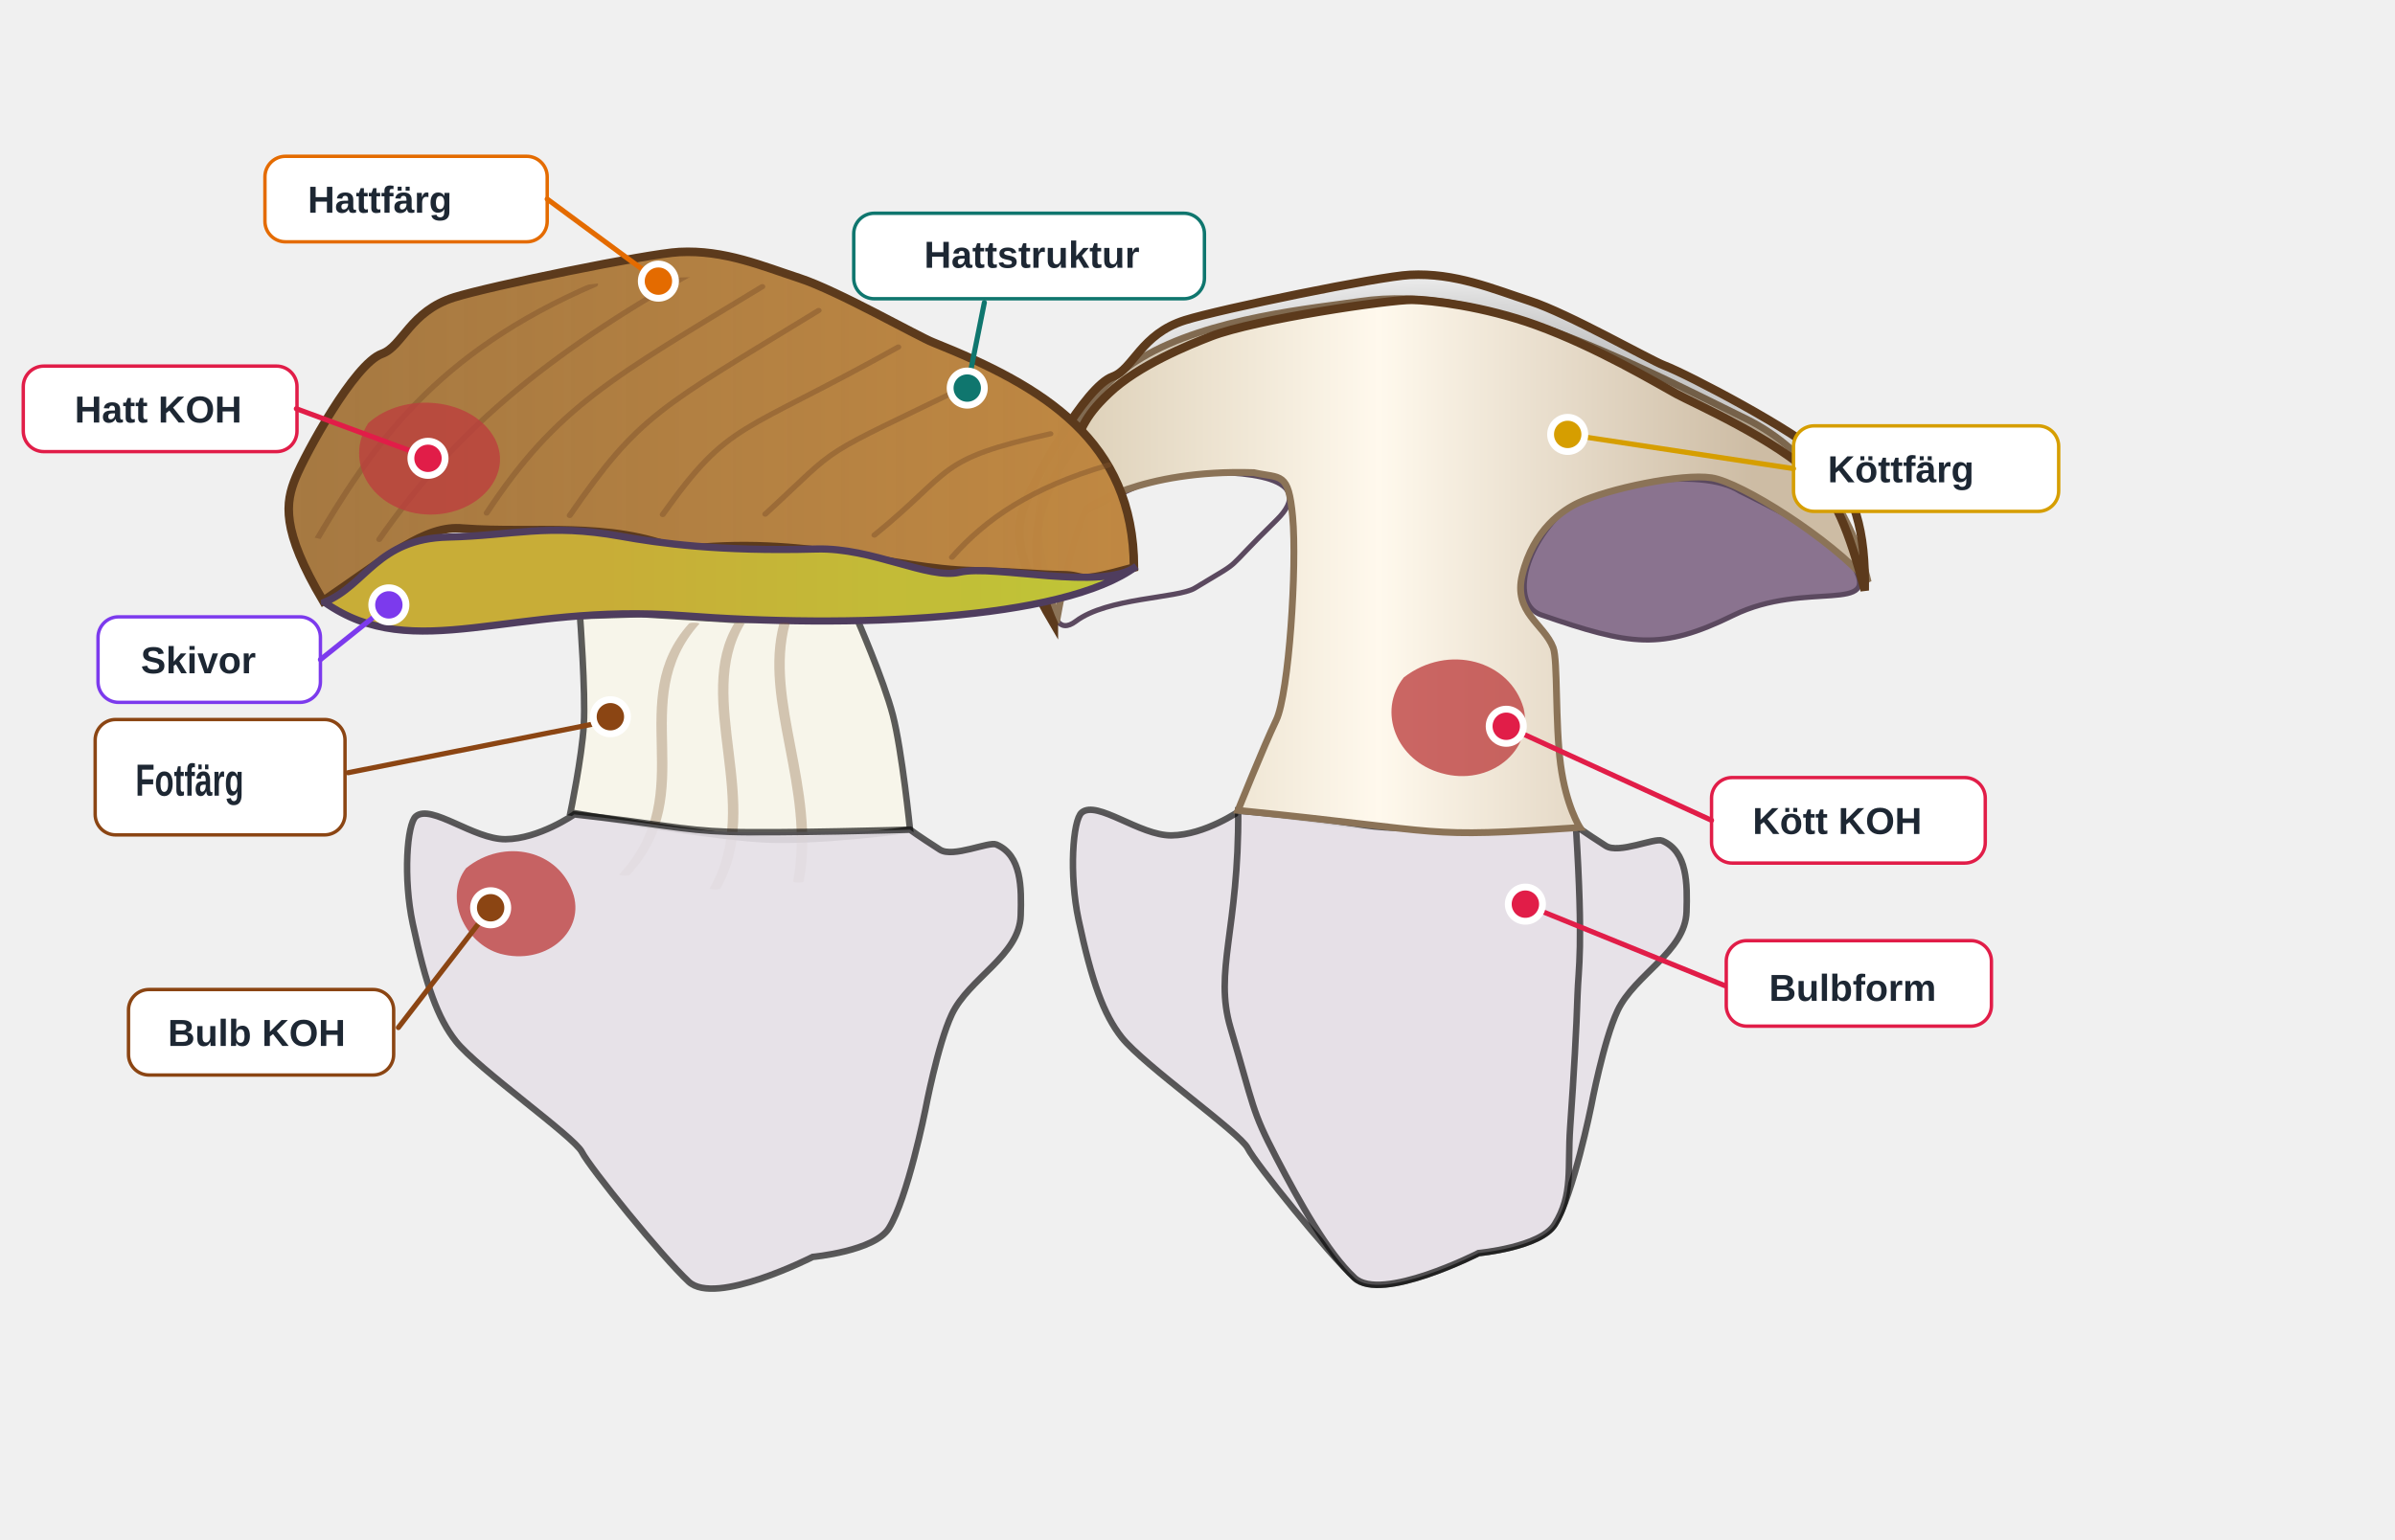
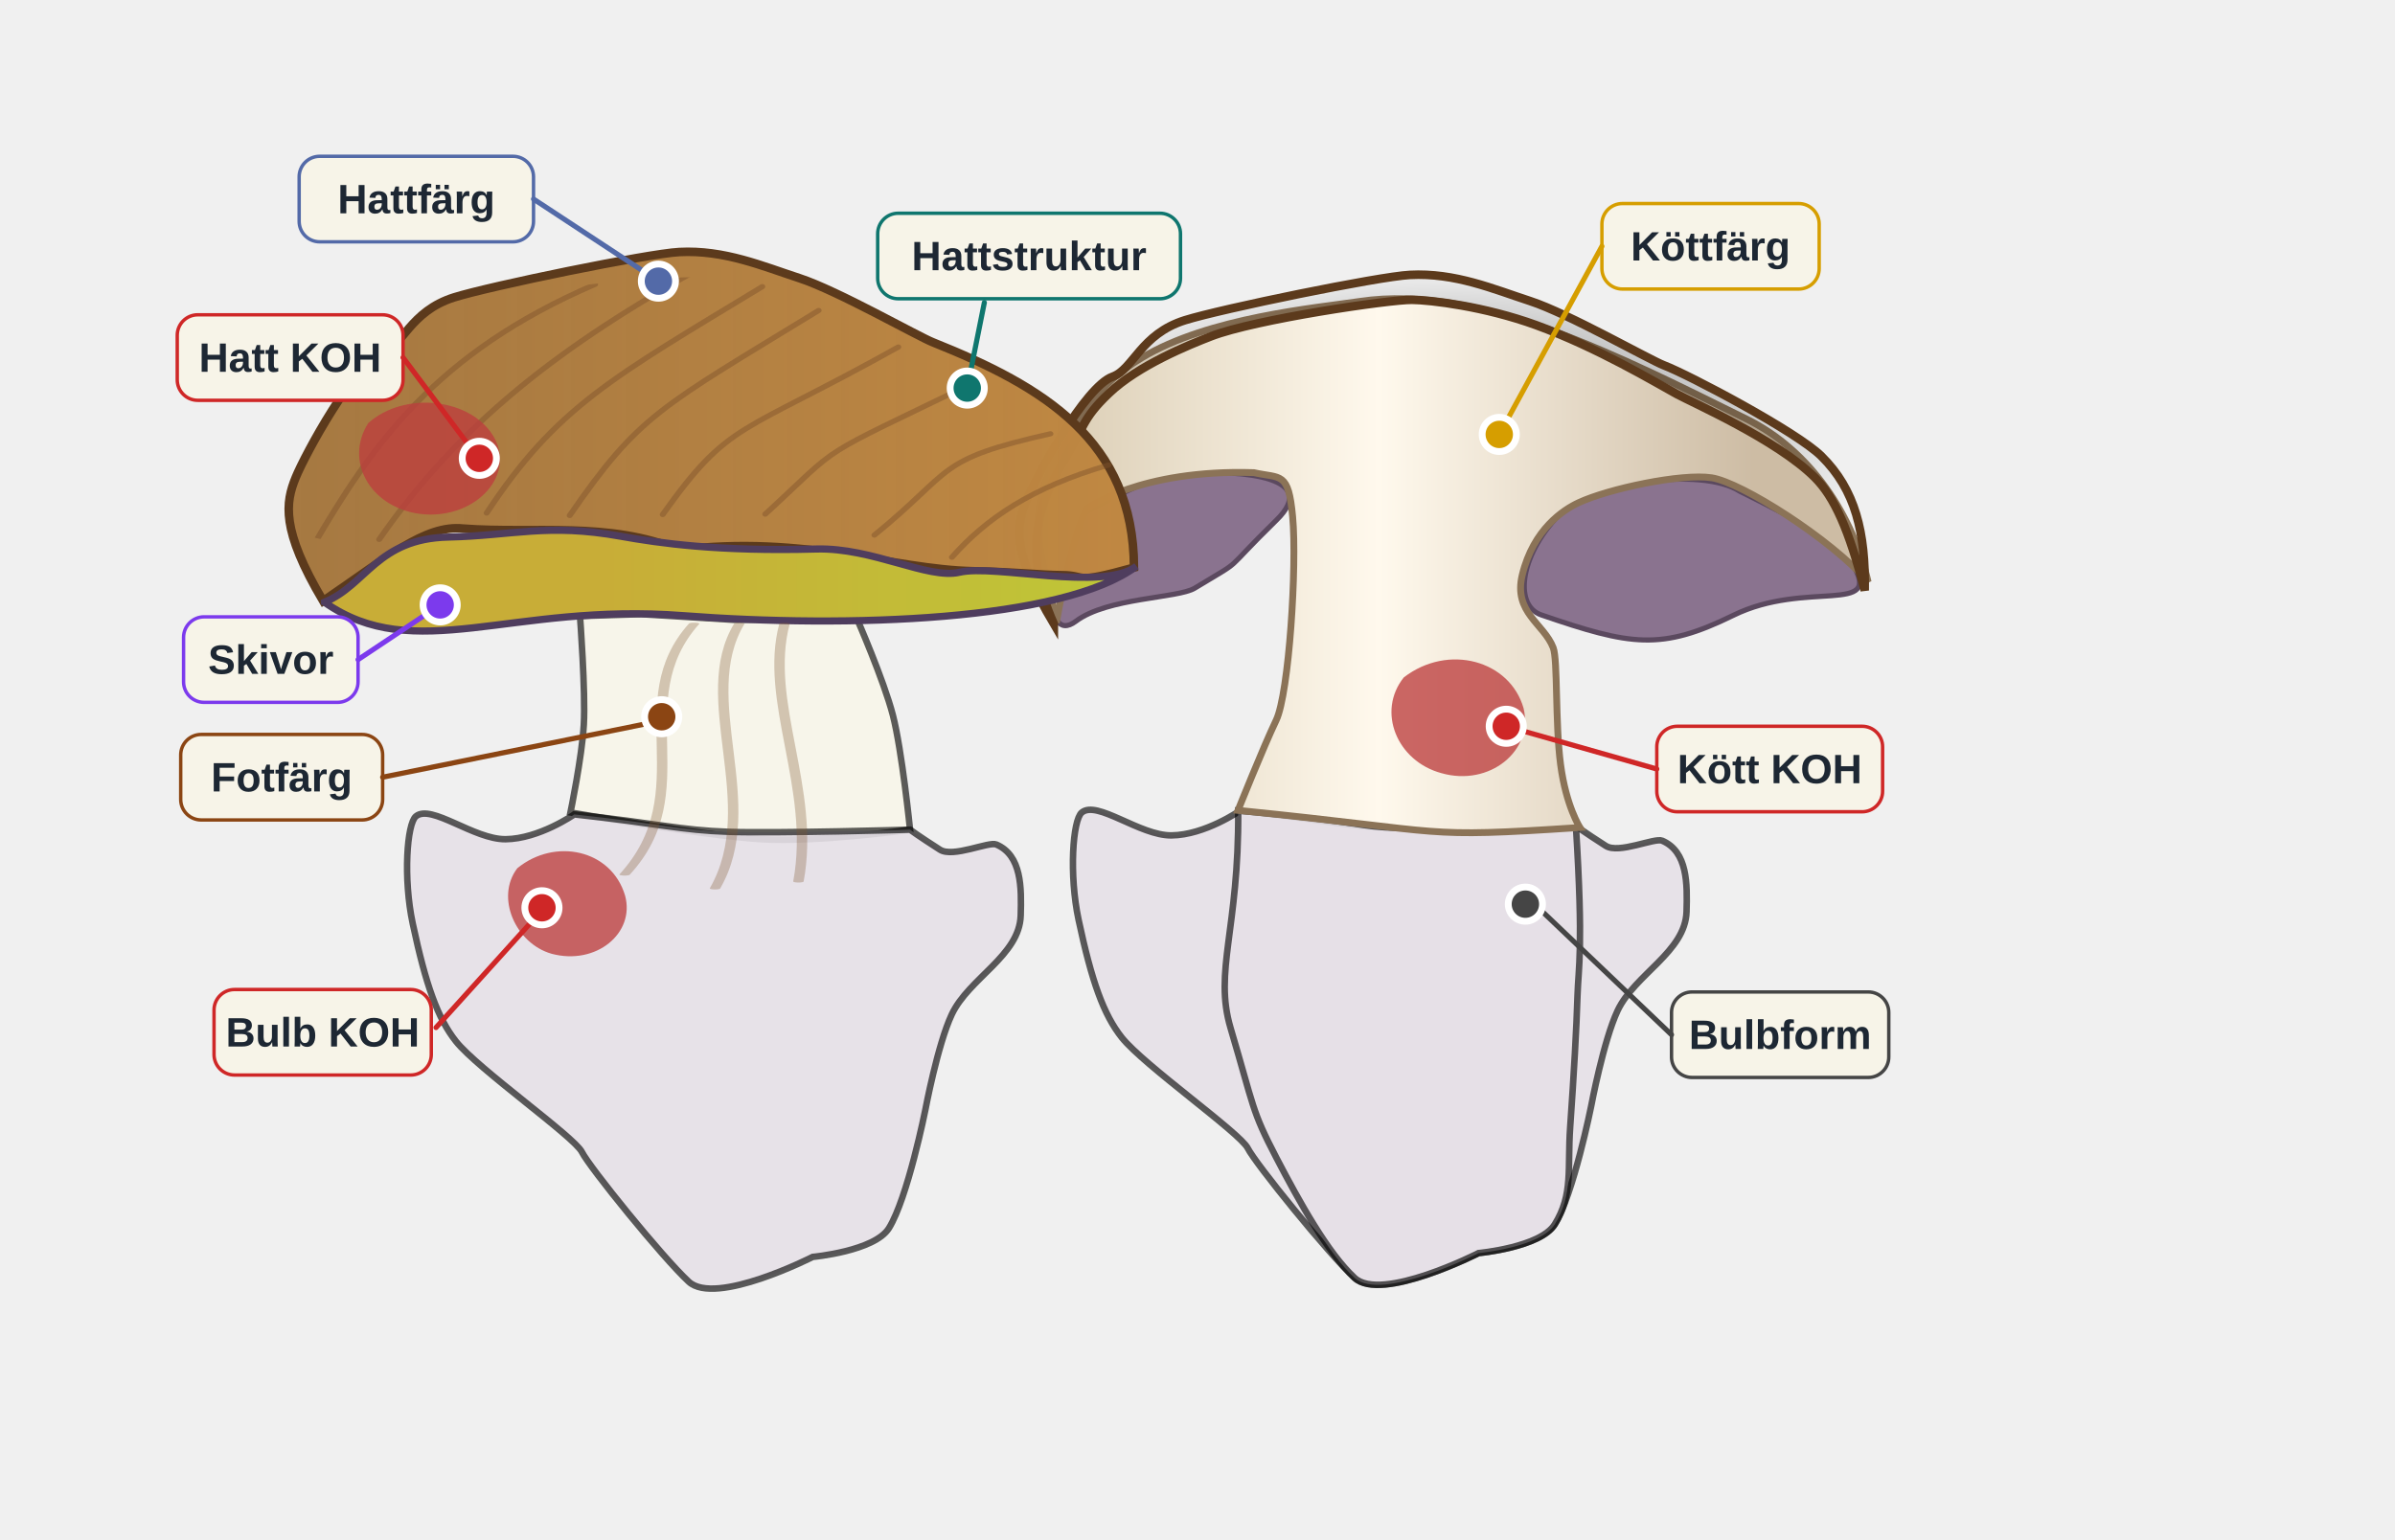
<svg xmlns="http://www.w3.org/2000/svg" xmlns:xlink="http://www.w3.org/1999/xlink" viewBox="0 0 1400 900" width="1400" height="900" version="1.1" id="svg55" xml:space="preserve">
  <defs id="defs14">
    <linearGradient id="linearGradient67">
      <stop style="stop-color:#a17136;stop-opacity:0.938;" offset="0" id="stop67" />
      <stop style="stop-color:#c08842;stop-opacity:1;" offset="1" id="stop68" />
    </linearGradient>
    <linearGradient id="linearGradient64">
      <stop style="stop-color:#000000;stop-opacity:0.73;" offset="0" id="stop64" />
      <stop style="stop-color:#000000;stop-opacity:0;" offset="1" id="stop65" />
    </linearGradient>
    <linearGradient id="linearGradient55">
      <stop style="stop-color:#c8ad37;stop-opacity:1;" offset="0.338" id="stop55" />
      <stop style="stop-color:#bec837;stop-opacity:1;" offset="1" id="stop56" />
    </linearGradient>
    <radialGradient id="capGradient" cx="48%" cy="28%" r="72%">
      <stop offset="0" stop-color="#f3d77c" id="stop1" style="stop-color:#f3d77c;stop-opacity:0;" />
      <stop offset="0.433" stop-color="#d8a43f" id="stop2" />
      <stop offset="100%" stop-color="#9a6326" id="stop3" />
    </radialGradient>
    <linearGradient id="stipeGradient" x1="0%" x2="100%">
      <stop offset="0%" stop-color="#b98f63" id="stop4" />
      <stop offset="25%" stop-color="#ead8b8" id="stop5" />
      <stop offset="55%" stop-color="#f6ead4" id="stop6" />
      <stop offset="82%" stop-color="#d7b58a" id="stop7" />
      <stop offset="100%" stop-color="#9f714f" id="stop8" />
    </linearGradient>
    <linearGradient id="fleshGradient" x1="1023.247" x2="1524.282" gradientTransform="matrix(0.7947127,0,0,1.258316,-187.3606,-4.460966)" y1="142.551" y2="142.551" gradientUnits="userSpaceOnUse">
      <stop offset="0%" stop-color="#ddd0b8" id="stop9" />
      <stop offset="45%" stop-color="#fff9ed" id="stop10" />
      <stop offset="100%" stop-color="#cdbca4" id="stop11" />
    </linearGradient>
    <linearGradient id="gillGradient" x1="51.338" y1="760.224" x2="51.338" y2="917.525" gradientTransform="matrix(3.092222,0,0,0.3560991,-37.36537,0.8241328)" gradientUnits="userSpaceOnUse">
      <stop offset="0%" stop-color="#7c6493" id="stop12" />
      <stop offset="100%" stop-color="#584268" id="stop13" />
    </linearGradient>
    <filter id="softSpot" x="-40%" y="-40%" width="180%" height="180%">
      <feGaussianBlur stdDeviation="5" id="feGaussianBlur13" />
    </filter>
    <clipPath id="capClip">
      <path d="M120 270 C165 105 520 85 610 270 C555 322 175 327 120 270 Z" id="path13" />
    </clipPath>
    <clipPath id="sectionCapClip">
      <path d="M790 270 C845 120 1160 105 1235 275 C1168 325 860 327 790 270 Z" id="path14" />
    </clipPath>
    <style id="style14">
-       .label { font: 600 22px Arial, sans-serif; fill:#1d2733; }
+       .label { font: 600 24px Arial, sans-serif; fill:#1d2733; }
      .title { font: 700 38px Arial, sans-serif; fill:#17202a; }
      .subtitle { font: 24px Arial, sans-serif; fill:#667085; }
      .leader { fill:none; stroke-width:3; stroke-linecap:round; }
      .hotspot { cursor:pointer; }
      .box { fill:#fff; stroke-width:2; rx:12; ry:12; }
      .fibre { fill:none; stroke:#7d522b; stroke-width:3; stroke-linecap:round; opacity:.55; }
      .gill-line { fill:none; stroke:#d1bfdc; stroke-width:2; opacity:.85; }
      .section-line { fill:none; stroke:#c7b497; stroke-width:2; opacity:.6; }
    </style>
    <linearGradient xlink:href="#linearGradient55" id="linearGradient56" x1="121.534" y1="299.526" x2="607.64" y2="299.526" gradientUnits="userSpaceOnUse" gradientTransform="translate(66.9145,78.06691)" />
    <radialGradient xlink:href="#linearGradient64" id="radialGradient65" cx="841.873" cy="259.86" fx="841.873" fy="259.86" r="249.566" gradientTransform="matrix(1,0,0,0.4166365,0,151.5926)" gradientUnits="userSpaceOnUse" />
    <linearGradient xlink:href="#linearGradient67" id="linearGradient68" x1="165.17" y1="247.622" x2="664.275" y2="247.622" gradientUnits="userSpaceOnUse" />
  </defs>
  <g id="mushroom-interior" transform="translate(1.115242,2.230483)" style="display:inline">
-     <path d="m 631.87,298.227 c -21.802,22.958 -24.003,77.786 -4.106,62.814 18.504,-13.924 59.568,-13.332 69.496,-19.349 30.992,-18.782 14.071,-6.814 47.755,-39.773 25.274,-24.73 -16.897,-29.483 -54.342,-27.496 -17.371,-0.243 -58.803,23.805 -58.803,23.805 z" fill="#8a738f" stroke="#5b495f" stroke-width="3" id="Gill_L" style="display:inline;fill:#8a738f;fill-opacity:0" />
+     <path d="m 631.87,298.227 c -21.802,22.958 -24.003,77.786 -4.106,62.814 18.504,-13.924 59.568,-13.332 69.496,-19.349 30.992,-18.782 14.071,-6.814 47.755,-39.773 25.274,-24.73 -16.897,-29.483 -54.342,-27.496 -17.371,-0.243 -58.803,23.805 -58.803,23.805 z" fill="#8a738f" stroke="#5b495f" stroke-width="3" id="Gill_L" style="display:inline;fill:#8a738f;fill-opacity:1" />
    <path d="m 1081.978,328.108 c 17.573,29.438 -27.561,8.69 -69.841,29.442 -42.279,20.752 -59.86,17.783 -112.352,-0.245 -16.605,-5.703 -12.281,-36.871 12.876,-60.894 16.596,-15.848 80.75,-26.044 103.31,-11.337 0,0 26.03,12.765 43.231,22.564 16.244,9.254 22.777,20.469 22.777,20.469 z" fill="#8a738f" stroke="#5b495f" stroke-width="3" id="Gill_R" style="display:inline" />
    <path style="display:inline;fill:#e6e0e7;fill-opacity:0.9;stroke:#000000;stroke-width:3.8;stroke-dasharray:none;stroke-opacity:0.627" d="m 724.907,473.978 c 49.233,5.268 61.911,9.237 90.328,10.189 28.745,0.963 105.954,-1.267 105.954,-1.267 0,0 4.921,3.665 17.472,11.697 7.619,4.876 28.571,-4.906 32.96,-3.027 14.916,6.383 14.732,25.299 14.252,41.516 -0.695,23.511 -30.327,36.616 -40.324,57.907 -8.209,17.483 -15.438,55.848 -15.438,55.848 0,0 -10.346,51.52 -21.269,69.076 -8.381,13.47 -44.531,16.798 -44.531,16.798 0,0 -56.877,28.996 -72.491,14.498 -15.613,-14.498 -57.993,-66.915 -62.454,-75.836 -4.461,-8.922 -60.79,-48.554 -73.606,-64.684 -10.631,-13.38 -17.568,-32.697 -25.28,-68.882 -5.632,-26.422 -3.406,-58.349 1.86,-62.716 8.949,-7.422 33.848,13.553 52.416,13.383 19.555,-0.179 40.149,-14.498 40.149,-14.498 z" id="Bulb_kantad" transform="translate(-1.115242,-2.230483)" />
    <path style="display:none;fill:#e6e0e7;fill-opacity:0.9;stroke:#000000;stroke-width:3.8;stroke-dasharray:none;stroke-opacity:0.627" d="m 722.677,473.978 c 67.539,6.059 81.985,10.352 98.135,11.305 28.711,1.693 51.286,0.306 100.378,-2.383 18.98,49.727 30.433,50.421 29.936,79.096 -0.335,19.311 -13.222,56.77 -21.014,84.844 -6.443,23.214 -10.346,51.52 -21.269,69.076 -8.381,13.47 -44.531,16.798 -44.531,16.798 0,0 -56.877,28.996 -72.491,14.498 -15.613,-14.498 -57.993,-66.915 -62.454,-75.836 -4.461,-8.922 -15.533,-18.903 -45.725,-60.223 -27.431,-37.541 -3.97,-125.39 39.033,-137.175 z" id="path58" transform="translate(-1.115242,-2.230483)" />
    <path style="display:inline;fill:#e6e0e7;fill-opacity:0.9;stroke:#000000;stroke-width:3.8;stroke-dasharray:none;stroke-opacity:0.627" d="m 723.792,473.978 c 79.807,7.174 66.371,9.237 94.789,10.189 28.745,0.963 53.517,1.422 102.609,-1.267 4.482,72.032 1.437,82.763 0.939,99.171 -0.585,19.305 -2.069,45.617 -4.285,77.037 -1.695,24.032 1.922,39.253 -9.001,56.808 -8.381,13.47 -44.531,16.798 -44.531,16.798 0,0 -56.877,28.996 -72.491,14.498 -15.613,-14.498 -32.159,-44.232 -45.725,-70.26 -14.628,-28.066 -12.867,-28.986 -26.766,-75.836 -9.93,-33.474 4.952,-57.36 4.461,-127.138 z" id="Bulb_saknas" transform="translate(-1.115242,-2.230483)" />
    <path id="section-flesh" class="hotspot" d="m 616.372,361.911 c -4.35,-27.076 -21.646,-60.393 0.175,-95.762 15.9,-25.772 22.103,-42.567 49.673,-59.128 39.468,-23.707 101.713,-29.143 127.668,-33.025 70.248,-10.507 153.472,33.152 225.764,68.712 38.133,18.758 62.476,57.102 71.248,95.323 -21.703,-25.114 -74.052,-58.218 -91.484,-60.892 -17.432,-2.674 -60.248,6.365 -77.82,14.595 -8.685,4.05 -26.339,15.351 -32.876,42.232 -5.351,22 12.699,28.425 18.103,42.578 2.717,7.115 1.072,43.676 4.31,68.295 3.203,24.35 11.303,36.798 11.303,36.798 -95.827,6.304 -72.013,2.808 -199.87,-10.037 0,0 14.81,-37.032 22.305,-52.677 7.495,-15.644 12.27,-90.305 9.629,-118.977 -2.465,-26.768 -6.804,-22.249 -22.682,-25.809 -66.612,-2.106 -97.631,20.942 -97.631,20.942 0,0 -8.082,11.803 -17.814,66.833 z" fill="url(#fleshGradient)" stroke="#8b7357" stroke-width="4" style="display:inline;fill:url(#fleshGradient)" />
    <path id="cap_R" d="m 614.907,362.565 c -24.739,-41.823 -22.02,-57.57 -16.016,-72.241 5.619,-13.731 34.266,-66.572 50.376,-72.298 12.049,-4.283 16.356,-24.904 42.278,-33.009 21.278,-6.653 112.849,-25.521 131.499,-26.5 26.463,-1.389 48.835,8.292 70.324,15.304 22.295,7.275 69.768,34.348 78.156,37.554 14.71,5.622 77.478,38.781 91.982,53.062 20.012,19.704 25.96,44.853 25.396,78.594 -9.168,-35.538 -17.737,-54.653 -29.182,-66.083 -22.08,-22.05 -71.804,-43.885 -80.783,-48.802 -11.649,-6.379 -46.589,-27.354 -82.072,-40.253 -30.396,-11.049 -61.783,-14.688 -72.595,-14.826 -12.851,-0.164 -91.785,11.406 -117.468,21.366 -12.688,4.92 -42.497,16.885 -59.72,33.33 -16.027,15.302 -14.084,19.467 -27.241,41.159 -11.655,19.216 -24.723,49.504 -4.935,93.642 z" fill="url(#capGradient)" stroke="#5c3a1c" stroke-width="5" style="display:inline;fill:url(#radialGradient65);fill-opacity:0.73" />
  </g>
  <g id="mushroom-exterior">
    <g id="cap" class="hotspot">
      <path id="cap_L" d="m 187.77,349.182 c -24.739,-41.823 -22.02,-57.57 -16.016,-72.241 5.619,-13.731 34.266,-66.572 50.376,-72.298 12.049,-4.283 16.356,-24.904 42.278,-33.009 21.278,-6.653 112.849,-25.521 131.499,-26.5 26.463,-1.389 48.835,8.292 70.324,15.304 22.295,7.275 69.768,34.348 78.156,37.554 64.593,25.841 117.124,57.44 117.378,131.655 -36.902,10.261 -26.614,4.554 -41.935,4.446 -13.281,-0.093 -24.285,-1.704 -51.96,-2.334 -48.34,-1.102 -97.379,-21.325 -172.219,-12.418 -40.861,-16.815 -84.016,-9.384 -125.995,-12.5 -22.346,-2.394 -44.798,17.162 -81.886,42.341 z" fill="url(#capGradient)" stroke="#5c3a1c" stroke-width="5" style="display:inline;fill:url(#linearGradient68)" transform="translate(1.115242,2.230483)" />
      <g id="cap-texture-fibrillose" clip-path="url(#capClip)" opacity="0.85" style="display:inline" transform="matrix(1.16424,0,0,1,-5.369584,23.42007)">
        <path d="m 161.379,296.729 c 30,-60 62.01,-113.885 142.01,-153.885" class="fibre" id="path15" />
        <path d="M 195,292 C 235,225 285,178.922 360,130.922" class="fibre" id="path16" />
        <path d="m 248.948,276.58 c 35,-62 63.389,-79.39 138.389,-132.39" class="fibre" id="path17" />
        <path d="m 290.653,278.004 c 35,-59 44.978,-62.892 124.978,-119.892" class="fibre" id="path18" />
        <path d="m 337.359,277.428 c 33.832,-55.309 38.273,-45.933 118.273,-97.933" class="fibre" id="path19" />
        <path d="m 388.854,277.197 c 40.537,-43.387 21.778,-30.126 106.778,-78.126" class="fibre" id="path20" />
        <path d="m 443.643,289.465 c 40.537,-38.387 30.104,-44.007 88.367,-59.242" class="fibre" id="path21" />
        <path d="m 482.569,302.424 c 17.089,-22.514 39.874,-40.84 78.609,-53.929" class="fibre" id="path22" />
      </g>
      <g id="cap-texture-scaly" clip-path="url(#capClip)" display="none" opacity="0.75" transform="translate(49.07063,30.11152)">
        <path d="m 230,200 22,-12 15,18 -24,14 z" fill="#8c5d2c" id="path23" />
        <path d="m 320,160 28,-14 18,20 -31,16 z" fill="#8c5d2c" id="path24" />
        <path d="m 410,180 24,-10 17,17 -27,14 z" fill="#8c5d2c" id="path25" />
        <path d="m 500,220 20,-8 14,14 -22,12 z" fill="#8c5d2c" id="path26" />
      </g>
    </g>
    <path style="fill:#f7f5ea;fill-opacity:0.949;stroke:#000000;stroke-width:3.8;stroke-dasharray:none;stroke-opacity:0.627" d="m 333.457,475.093 c 0,0 78.416,13.599 111.524,15.613 33.109,2.015 86.989,-5.576 86.989,-5.576 0,0 -4.687,-46.201 -10.037,-66.915 -5.35,-20.713 -21.19,-56.877 -21.19,-56.877 l -71.375,1.115 -54.647,-3.346 -35.688,1.115 c 0,0 3.346,44.351 2.23,63.569 -1.115,19.218 -7.807,51.301 -7.807,51.301 z" id="stipe_L" />
    <path id="gills-base" d="m 189.655,352.137 c 52.907,37.165 108.954,0.119 209.582,7.839 96.162,7.377 222.27,3.265 265.125,-28.911 -19.696,14.998 -82.71,-1.302 -103.526,3.559 -18.373,4.291 -50.737,-14.488 -83.62,-13.607 -57.14,1.531 -91.609,-3.373 -114.502,-7.482 -42.786,-7.68 -62.799,-0.36 -100.693,0.507 -41.587,0.951 -47.796,28.021 -72.366,38.094 z" fill="url(#gillGradient)" stroke="#4f3d5e" stroke-width="4.197" style="fill:url(#linearGradient56)" />
+     <path style="display:inline;fill:#e6e0e7;fill-opacity:0.9;stroke:#000000;stroke-width:3.8;stroke-dasharray:none;stroke-opacity:0.627" d="m 334.572,473.978 c 49.233,5.268 61.911,9.237 90.328,10.189 28.745,0.963 105.954,-1.267 105.954,-1.267 0,0 4.921,3.665 17.472,11.697 7.619,4.876 28.571,-4.906 32.96,-3.027 14.916,6.383 14.732,25.299 14.252,41.516 -0.695,23.511 -30.327,36.616 -40.324,57.907 -8.209,17.483 -15.438,55.848 -15.438,55.848 0,0 -10.346,51.52 -21.269,69.076 -8.381,13.47 -44.531,16.798 -44.531,16.798 0,0 -56.877,28.996 -72.491,14.498 -15.613,-14.498 -57.993,-66.915 -62.454,-75.836 -4.461,-8.922 -60.79,-48.554 -73.606,-64.684 -10.631,-13.38 -17.568,-32.697 -25.28,-68.882 -5.632,-26.422 -3.406,-58.349 1.86,-62.716 8.949,-7.422 33.848,13.553 52.416,13.383 19.555,-0.179 40.149,-14.498 40.149,-14.498 z" id="Bulb_kantad_L" transform="translate(1.115242,2.230483)" />
+     <path style="display:none;fill:#e6e0e7;fill-opacity:0.9;stroke:#000000;stroke-width:3.8;stroke-dasharray:none;stroke-opacity:0.627" d="m 332.342,473.978 c 67.539,6.059 81.985,10.352 98.135,11.305 28.711,1.693 51.286,0.306 100.378,-2.383 18.98,49.727 30.433,50.421 29.936,79.096 -0.335,19.311 -13.222,56.77 -21.014,84.844 -6.443,23.214 -10.346,51.52 -21.269,69.076 -8.381,13.47 -44.531,16.798 -44.531,16.798 0,0 -56.877,28.996 -72.491,14.498 -15.613,-14.498 -57.993,-66.915 -62.454,-75.836 -4.461,-8.922 -15.533,-18.903 -45.725,-60.223 -27.431,-37.541 -3.97,-125.39 39.033,-137.175 z" id="Bulb_rundad_L" transform="translate(1.115242,2.230483)" />
+     <path style="display:none;fill:#e6e0e7;fill-opacity:0.9;stroke:#000000;stroke-width:3.8;stroke-dasharray:none;stroke-opacity:0.627" d="m 332.342,476.208 c 79.807,7.174 66.371,9.237 94.789,10.189 28.745,0.963 53.517,1.422 102.609,-1.267 4.482,72.032 1.437,82.763 0.939,99.171 -0.585,19.305 -2.069,45.617 -4.285,77.037 -1.695,24.032 1.922,39.253 -9.001,56.808 -8.381,13.47 -44.531,16.798 -44.531,16.798 0,0 -56.877,28.996 -72.491,14.498 -15.613,-14.498 -32.159,-44.232 -45.725,-70.26 -14.628,-28.066 -12.867,-28.986 -26.766,-75.836 -9.93,-33.474 4.952,-57.36 4.461,-127.138 z" id="Bulb_saknas_L" transform="translate(1.115242,2.230483)" />
    <g id="stipe-fibres" opacity="0.55" transform="matrix(2.032366,0,0,0.4051428,-244.6058,235.8678)">
      <path d="m 320,318 c -20,112 2,242 -20,362" class="fibre" id="path36" />
      <path d="m 333,318 c -13,107.739 7,260.232 -7,382" class="fibre" id="path37" />
      <path d="m 346,318 c -6,112 9,237 4,372" class="fibre" id="path38" />
    </g>
-     <path style="display:inline;fill:#e6e0e7;fill-opacity:0.9;stroke:#000000;stroke-width:3.8;stroke-dasharray:none;stroke-opacity:0.627" d="m 334.572,473.978 c 49.233,5.268 61.911,9.237 90.328,10.189 28.745,0.963 105.954,-1.267 105.954,-1.267 0,0 4.921,3.665 17.472,11.697 7.619,4.876 28.571,-4.906 32.96,-3.027 14.916,6.383 14.732,25.299 14.252,41.516 -0.695,23.511 -30.327,36.616 -40.324,57.907 -8.209,17.483 -15.438,55.848 -15.438,55.848 0,0 -10.346,51.52 -21.269,69.076 -8.381,13.47 -44.531,16.798 -44.531,16.798 0,0 -56.877,28.996 -72.491,14.498 -15.613,-14.498 -57.993,-66.915 -62.454,-75.836 -4.461,-8.922 -60.79,-48.554 -73.606,-64.684 -10.631,-13.38 -17.568,-32.697 -25.28,-68.882 -5.632,-26.422 -3.406,-58.349 1.86,-62.716 8.949,-7.422 33.848,13.553 52.416,13.383 19.555,-0.179 40.149,-14.498 40.149,-14.498 z" id="Bulb_kantad_L" transform="translate(1.115242,2.230483)" />
-     <path style="display:none;fill:#e6e0e7;fill-opacity:0.9;stroke:#000000;stroke-width:3.8;stroke-dasharray:none;stroke-opacity:0.627" d="m 332.342,473.978 c 67.539,6.059 81.985,10.352 98.135,11.305 28.711,1.693 51.286,0.306 100.378,-2.383 18.98,49.727 30.433,50.421 29.936,79.096 -0.335,19.311 -13.222,56.77 -21.014,84.844 -6.443,23.214 -10.346,51.52 -21.269,69.076 -8.381,13.47 -44.531,16.798 -44.531,16.798 0,0 -56.877,28.996 -72.491,14.498 -15.613,-14.498 -57.993,-66.915 -62.454,-75.836 -4.461,-8.922 -15.533,-18.903 -45.725,-60.223 -27.431,-37.541 -3.97,-125.39 39.033,-137.175 z" id="Bulb_rundad_L" transform="translate(1.115242,2.230483)" />
-     <path style="display:none;fill:#e6e0e7;fill-opacity:0.9;stroke:#000000;stroke-width:3.8;stroke-dasharray:none;stroke-opacity:0.627" d="m 332.342,476.208 c 79.807,7.174 66.371,9.237 94.789,10.189 28.745,0.963 53.517,1.422 102.609,-1.267 4.482,72.032 1.437,82.763 0.939,99.171 -0.585,19.305 -2.069,45.617 -4.285,77.037 -1.695,24.032 1.922,39.253 -9.001,56.808 -8.381,13.47 -44.531,16.798 -44.531,16.798 0,0 -56.877,28.996 -72.491,14.498 -15.613,-14.498 -32.159,-44.232 -45.725,-70.26 -14.628,-28.066 -12.867,-28.986 -26.766,-75.836 -9.93,-33.474 4.952,-57.36 4.461,-127.138 z" id="Bulb_saknas_L" transform="translate(1.115242,2.230483)" />
  </g>
  <g id="g_fleshcolor" transform="translate(-131.5985,-115.9851)">
-     <rect x="1180" y="365" width="155" height="50" class="box" stroke="#d69e00" id="flesh_color_square" />
+     <rect x="1068" y="235" width="127" height="50" class="box" style="fill:var(--surface-soft, #f7f4e8)" stroke="#d69e00" id="flesh_color_square" />
    <path id="flesh-koh" class="hotspot" d="m 819.487,393.859 c 26,-20 62,-10 70,18 6,25 -20,46 -48,38 -26,-7 -38,-36 -22,-56 z" fill="#bd3d3d" opacity="0.78" style="display:inline" transform="translate(132.7138,118.2156)" />
-     <text x="1200" y="398" class="label" id="text52" style="font-style:normal;font-variant:normal;font-weight:600;font-stretch:normal;font-size:22px;line-height:normal;font-family:Arial, sans-serif">Köttfärg</text>
-     <path d="M 1180,390 1048,370" class="leader" stroke="#d69e00" id="path_to_fleash_color" />
-     <circle cx="1048" cy="370" r="10" fill="#d69e00" stroke="#ffffff" stroke-width="4" id="circlet_to_fleash_color" />
+     <text x="1131.5" y="260" class="label" text-anchor="middle" dominant-baseline="central" id="text52" style="font-style:normal;font-variant:normal;font-weight:600;font-stretch:normal;font-size:24px;line-height:normal;font-family:Arial, sans-serif">Köttfärg</text>
+     <path d="M 1068,260 1008,370" class="leader" stroke="#d69e00" id="path_to_fleash_color" />
+     <circle cx="1008" cy="370" r="10" fill="#d69e00" stroke="#ffffff" stroke-width="4" id="circlet_to_fleash_color" />
  </g>
  <g id="g_flesh_KOH" transform="translate(-169.5167,-90.33457)">
-     <rect x="1170" y="545" width="160" height="50" class="box" stroke="#e11d48" id="flesh_koh_square" />
-     <text x="1194" y="578" class="label" id="text53" style="font-style:normal;font-variant:normal;font-weight:600;font-stretch:normal;font-size:22px;line-height:normal;font-family:Arial, sans-serif">Kött KOH</text>
-     <path d="M 1170,570 1050,515" class="leader" stroke="#e11d48" id="path_to_flesh_KOH" />
-     <circle cx="1050" cy="515" r="10" fill="#e11d48" stroke="#ffffff" stroke-width="4" id="circle_to_flesh_KOH" />
+     <rect x="1138" y="515" width="132" height="50" class="box" style="fill:var(--surface-soft, #f7f4e8)" stroke="#cf2727" id="flesh_koh_square" />
+     <text x="1204" y="540" class="label" text-anchor="middle" dominant-baseline="central" id="text53" style="font-style:normal;font-variant:normal;font-weight:600;font-stretch:normal;font-size:24px;line-height:normal;font-family:Arial, sans-serif">Kött KOH</text>
+     <path d="M 1138,540 1050,515" class="leader" stroke="#cf2727" id="path_to_flesh_KOH" />
+     <circle cx="1050" cy="515" r="10" fill="#cf2727" stroke="#ffffff" stroke-width="4" id="circle_to_flesh_KOH" />
  </g>
  <g id="g_Bulbform" transform="translate(509.6654,-206.3197)">
-     <rect x="499.424" y="756.342" width="155" height="50" class="box" stroke="#e11d48" id="Bulb_koh_square" />
-     <text x="524.424" y="791.573" class="label" id="Bulbform" style="font-style:normal;font-variant:normal;font-weight:600;font-stretch:normal;font-size:22px;line-height:normal;font-family:Arial, sans-serif">Bulbform</text>
-     <path d="M 498.468,782.616 391.878,739.302" class="leader" stroke="#e11d48" id="path_bolbform" />
-     <circle cx="382" cy="735" r="10" fill="#e11d48" stroke="#ffffff" stroke-width="4" id="circle_bulbform" />
+     <rect x="467.424" y="786.342" width="127" height="50" class="box" style="fill:var(--surface-soft, #f7f4e8)" stroke="#454545" id="Bulb_koh_square" />
+     <text x="530.924" y="811.342" class="label" text-anchor="middle" dominant-baseline="central" id="Bulbform" style="font-style:normal;font-variant:normal;font-weight:600;font-stretch:normal;font-size:24px;line-height:normal;font-family:Arial, sans-serif">Bulbform</text>
+     <path d="M 467.424,811.342 391.878,739.302" class="leader" stroke="#454545" id="path_bolbform" />
+     <circle cx="382" cy="735" r="10" fill="#454545" stroke="#ffffff" stroke-width="4" id="circle_bulbform" />
  </g>
-   <g id="g_bulbKOH" transform="translate(33.45725,17.84387)">
-     <path id="bulb-koh" class="hotspot" d="m 238.937,489.836 c 22,-18 55,-11 63,16 6,22 -17,41 -43,34 -21,-6 -33,-33 -20,-50 z" fill="#bd3d3d" opacity="0.78" />
-     <rect x="41.654" y="560.751" width="155" height="50" class="box" stroke="#8b4513" id="rect50" />
-     <text x="64.654" y="593.751" class="label" id="text50" style="font-style:normal;font-variant:normal;font-weight:600;font-stretch:normal;font-size:22px;line-height:normal;font-family:Arial, sans-serif">Bulb KOH</text>
-     <path d="m 199.419,582.986 46.701,-60.579" class="leader" stroke="#8b4513" id="path51" />
-     <circle cx="253.346" cy="512.952" r="10" fill="#8b4513" stroke="#ffffff" stroke-width="4" id="circle51" />
+   <g id="g_bulbKOH" transform="translate(63.45725,17.84387)">
+     <path id="bulb-koh" transform="translate(0,0)" class="hotspot" d="m 238.937,489.836 c 22,-18 55,-11 63,16 6,22 -17,41 -43,34 -21,-6 -33,-33 -20,-50 z" fill="#bd3d3d" opacity="0.78" />
+     <rect x="61.654" y="560.751" width="127" height="50" class="box" style="fill:var(--surface-soft, #f7f4e8)" stroke="#cf2727" id="rect50" />
+     <text x="125.154" y="585.751" class="label" text-anchor="middle" dominant-baseline="central" id="text50" style="font-style:normal;font-variant:normal;font-weight:600;font-stretch:normal;font-size:24px;line-height:normal;font-family:Arial, sans-serif">Bulb KOH</text>
+     <path d="M 191.419,582.986 246.12,522.408" class="leader" stroke="#cf2727" id="path51" />
+     <circle cx="253.346" cy="512.952" r="10" fill="#cf2727" stroke="#ffffff" stroke-width="4" id="circle51" />
  </g>
-   <g id="g_footcolor" transform="translate(-79.18216,-84.75836)">
-     <rect x="134.814" y="505.479" width="146.046" height="67.462" class="box" stroke="#8b4513" id="rect48" />
-     <text x="189.512" y="459.622" class="label" id="text48" style="font-style:normal;font-variant:normal;font-weight:600;font-stretch:normal;font-size:22px;line-height:normal;font-family:Arial, sans-serif;stroke-width:1.128" transform="scale(0.8356692,1.196646)">Fotfärg</text>
-     <path d="M 282.697,536.58 433.861,506.555" class="leader" stroke="#8b4513" id="path49" />
+   <g id="g_footcolor" transform="translate(-49.18216,-84.75836)">
+     <rect x="154.814" y="514.211" width="118.046" height="50" class="box" style="fill:var(--surface-soft, #f7f4e8)" stroke="#8b4513" id="rect48" />
+     <text x="213.837" y="539.211" class="label" text-anchor="middle" dominant-baseline="central" id="text48" style="font-style:normal;font-variant:normal;font-weight:600;font-stretch:normal;font-size:24px;line-height:normal;font-family:Arial, sans-serif">Fotfärg</text>
+     <path d="M 272.86,539.211 433.861,506.555" class="leader" stroke="#8b4513" id="path49" />
    <circle cx="435.985" cy="503.848" r="10" fill="#8b4513" stroke="#ffffff" stroke-width="4" id="circle49" />
  </g>
-   <g id="g_skivor" transform="translate(22.30483,35.68773)">
-     <rect x="35" y="325" width="130" height="50" class="box" stroke="#7c3aed" id="rect47" />
-     <text x="60" y="358" class="label" id="text47" style="font-style:normal;font-variant:normal;font-weight:600;font-stretch:normal;font-size:22px;line-height:normal;font-family:Arial, sans-serif">Skivor</text>
-     <path d="m 165,350 40,-32" class="leader" stroke="#7c3aed" id="path48" />
+   <g id="g_skivor" transform="translate(52.30483,35.68773)">
+     <rect x="55" y="325" width="102" height="50" class="box" style="fill:var(--surface-soft, #f7f4e8)" stroke="#7c3aed" id="rect47" />
+     <text x="106" y="350" class="label" text-anchor="middle" dominant-baseline="central" id="text47" style="font-style:normal;font-variant:normal;font-weight:600;font-stretch:normal;font-size:24px;line-height:normal;font-family:Arial, sans-serif">Skivor</text>
+     <path d="M 157,350 205,318" class="leader" stroke="#7c3aed" id="path48" />
    <circle cx="205" cy="318" r="10" fill="#7c3aed" stroke="#ffffff" stroke-width="4" id="circle48" />
  </g>
  <g id="g_hatstructure" transform="translate(168.4015,8.921934)">
-     <rect x="330.651" y="115.77" width="205" height="50" class="box" stroke="#0f766e" id="rect45" />
-     <text x="371.803" y="147.654" class="label" id="text45" style="font-style:normal;font-variant:normal;font-weight:600;font-stretch:normal;font-size:22px;line-height:normal;font-family:Arial, sans-serif">Hattstruktur</text>
+     <rect x="344.651" y="115.77" width="177" height="50" class="box" style="fill:var(--surface-soft, #f7f4e8)" stroke="#0f766e" id="rect45" />
+     <text x="433.151" y="140.77" class="label" text-anchor="middle" dominant-baseline="central" id="text45" style="font-style:normal;font-variant:normal;font-weight:600;font-stretch:normal;font-size:24px;line-height:normal;font-family:Arial, sans-serif">Hattstruktur</text>
    <path d="m 407,168 -10,50" class="leader" stroke="#0f766e" id="path46" />
    <circle cx="397" cy="218" r="10" fill="#0f766e" stroke="#ffffff" stroke-width="4" id="circle46" />
  </g>
  <g id="g_hatcolor" transform="translate(114.8699,-73.60595)">
-     <rect x="40" y="165" width="165" height="50" class="box" stroke="#e46b00" id="rect44" />
-     <text x="65" y="198" class="label" id="text44" style="font-style:normal;font-variant:normal;font-weight:600;font-stretch:normal;font-size:22px;line-height:normal;font-family:Arial, sans-serif">Hattfärg</text>
-     <path d="m 205,190 65,48" class="leader" stroke="#e46b00" id="path45" />
-     <circle cx="270" cy="238" r="10" fill="#e46b00" stroke="#ffffff" stroke-width="4" id="circle45" />
+     <rect x="60" y="165" width="137" height="50" class="box" style="fill:var(--surface-soft, #f7f4e8)" stroke="#536aa8" id="rect44" />
+     <text x="128.5" y="190" class="label" text-anchor="middle" dominant-baseline="central" id="text44" style="font-style:normal;font-variant:normal;font-weight:600;font-stretch:normal;font-size:24px;line-height:normal;font-family:Arial, sans-serif">Hattfärg</text>
+     <path d="M 197,190 270,238" class="leader" stroke="#536aa8" id="path45" />
+     <circle cx="270" cy="238" r="10" fill="#536aa8" stroke="#ffffff" stroke-width="4" id="circle45" />
  </g>
-   <g id="g_capKOH" transform="translate(-526.394,49.07063)">
-     <path id="cap-koh" class="hotspot" d="m 215.223,247.454 c 21,-19 61,-15 74,9 12,23 -13,48 -44,44 -29,-4 -44,-31 -30,-53 z" fill="#bd3d3d" opacity="0.78" transform="translate(526.394,-49.07063)" />
-     <rect x="540" y="165" width="160" height="50" class="box" stroke="#e11d48" id="rect46" />
-     <text x="570" y="198" class="label" id="text46" style="font-style:normal;font-variant:normal;font-weight:600;font-stretch:normal;font-size:22px;line-height:normal;font-family:Arial, sans-serif">Hatt KOH</text>
-     <path d="M 775.316,217.881 699.628,189.926" class="leader" stroke="#e11d48" id="path47" />
-     <circle cx="776.58" cy="218.922" r="10" fill="#e11d48" stroke="#ffffff" stroke-width="4" id="circle47" />
+   <g id="g_capKOH" transform="translate(-496.394,49.07063)">
+     <path id="cap-koh" class="hotspot" d="m 215.223,247.454 c 21,-19 61,-15 74,9 12,23 -13,48 -44,44 -29,-4 -44,-31 -30,-53 z" fill="#bd3d3d" opacity="0.78" transform="translate(496.394,-49.07063)" />
+     <rect x="600" y="135" width="132" height="50" class="box" style="fill:var(--surface-soft, #f7f4e8)" stroke="#cf2727" id="rect46" />
+     <text x="666" y="160" class="label" text-anchor="middle" dominant-baseline="central" id="text46" style="font-style:normal;font-variant:normal;font-weight:600;font-stretch:normal;font-size:24px;line-height:normal;font-family:Arial, sans-serif">Hatt KOH</text>
+     <path d="M 775.316,217.881 732,160" class="leader" stroke="#cf2727" id="path47" />
+     <circle cx="776.58" cy="218.922" r="10" fill="#cf2727" stroke="#ffffff" stroke-width="4" id="circle47" />
  </g>
</svg>
